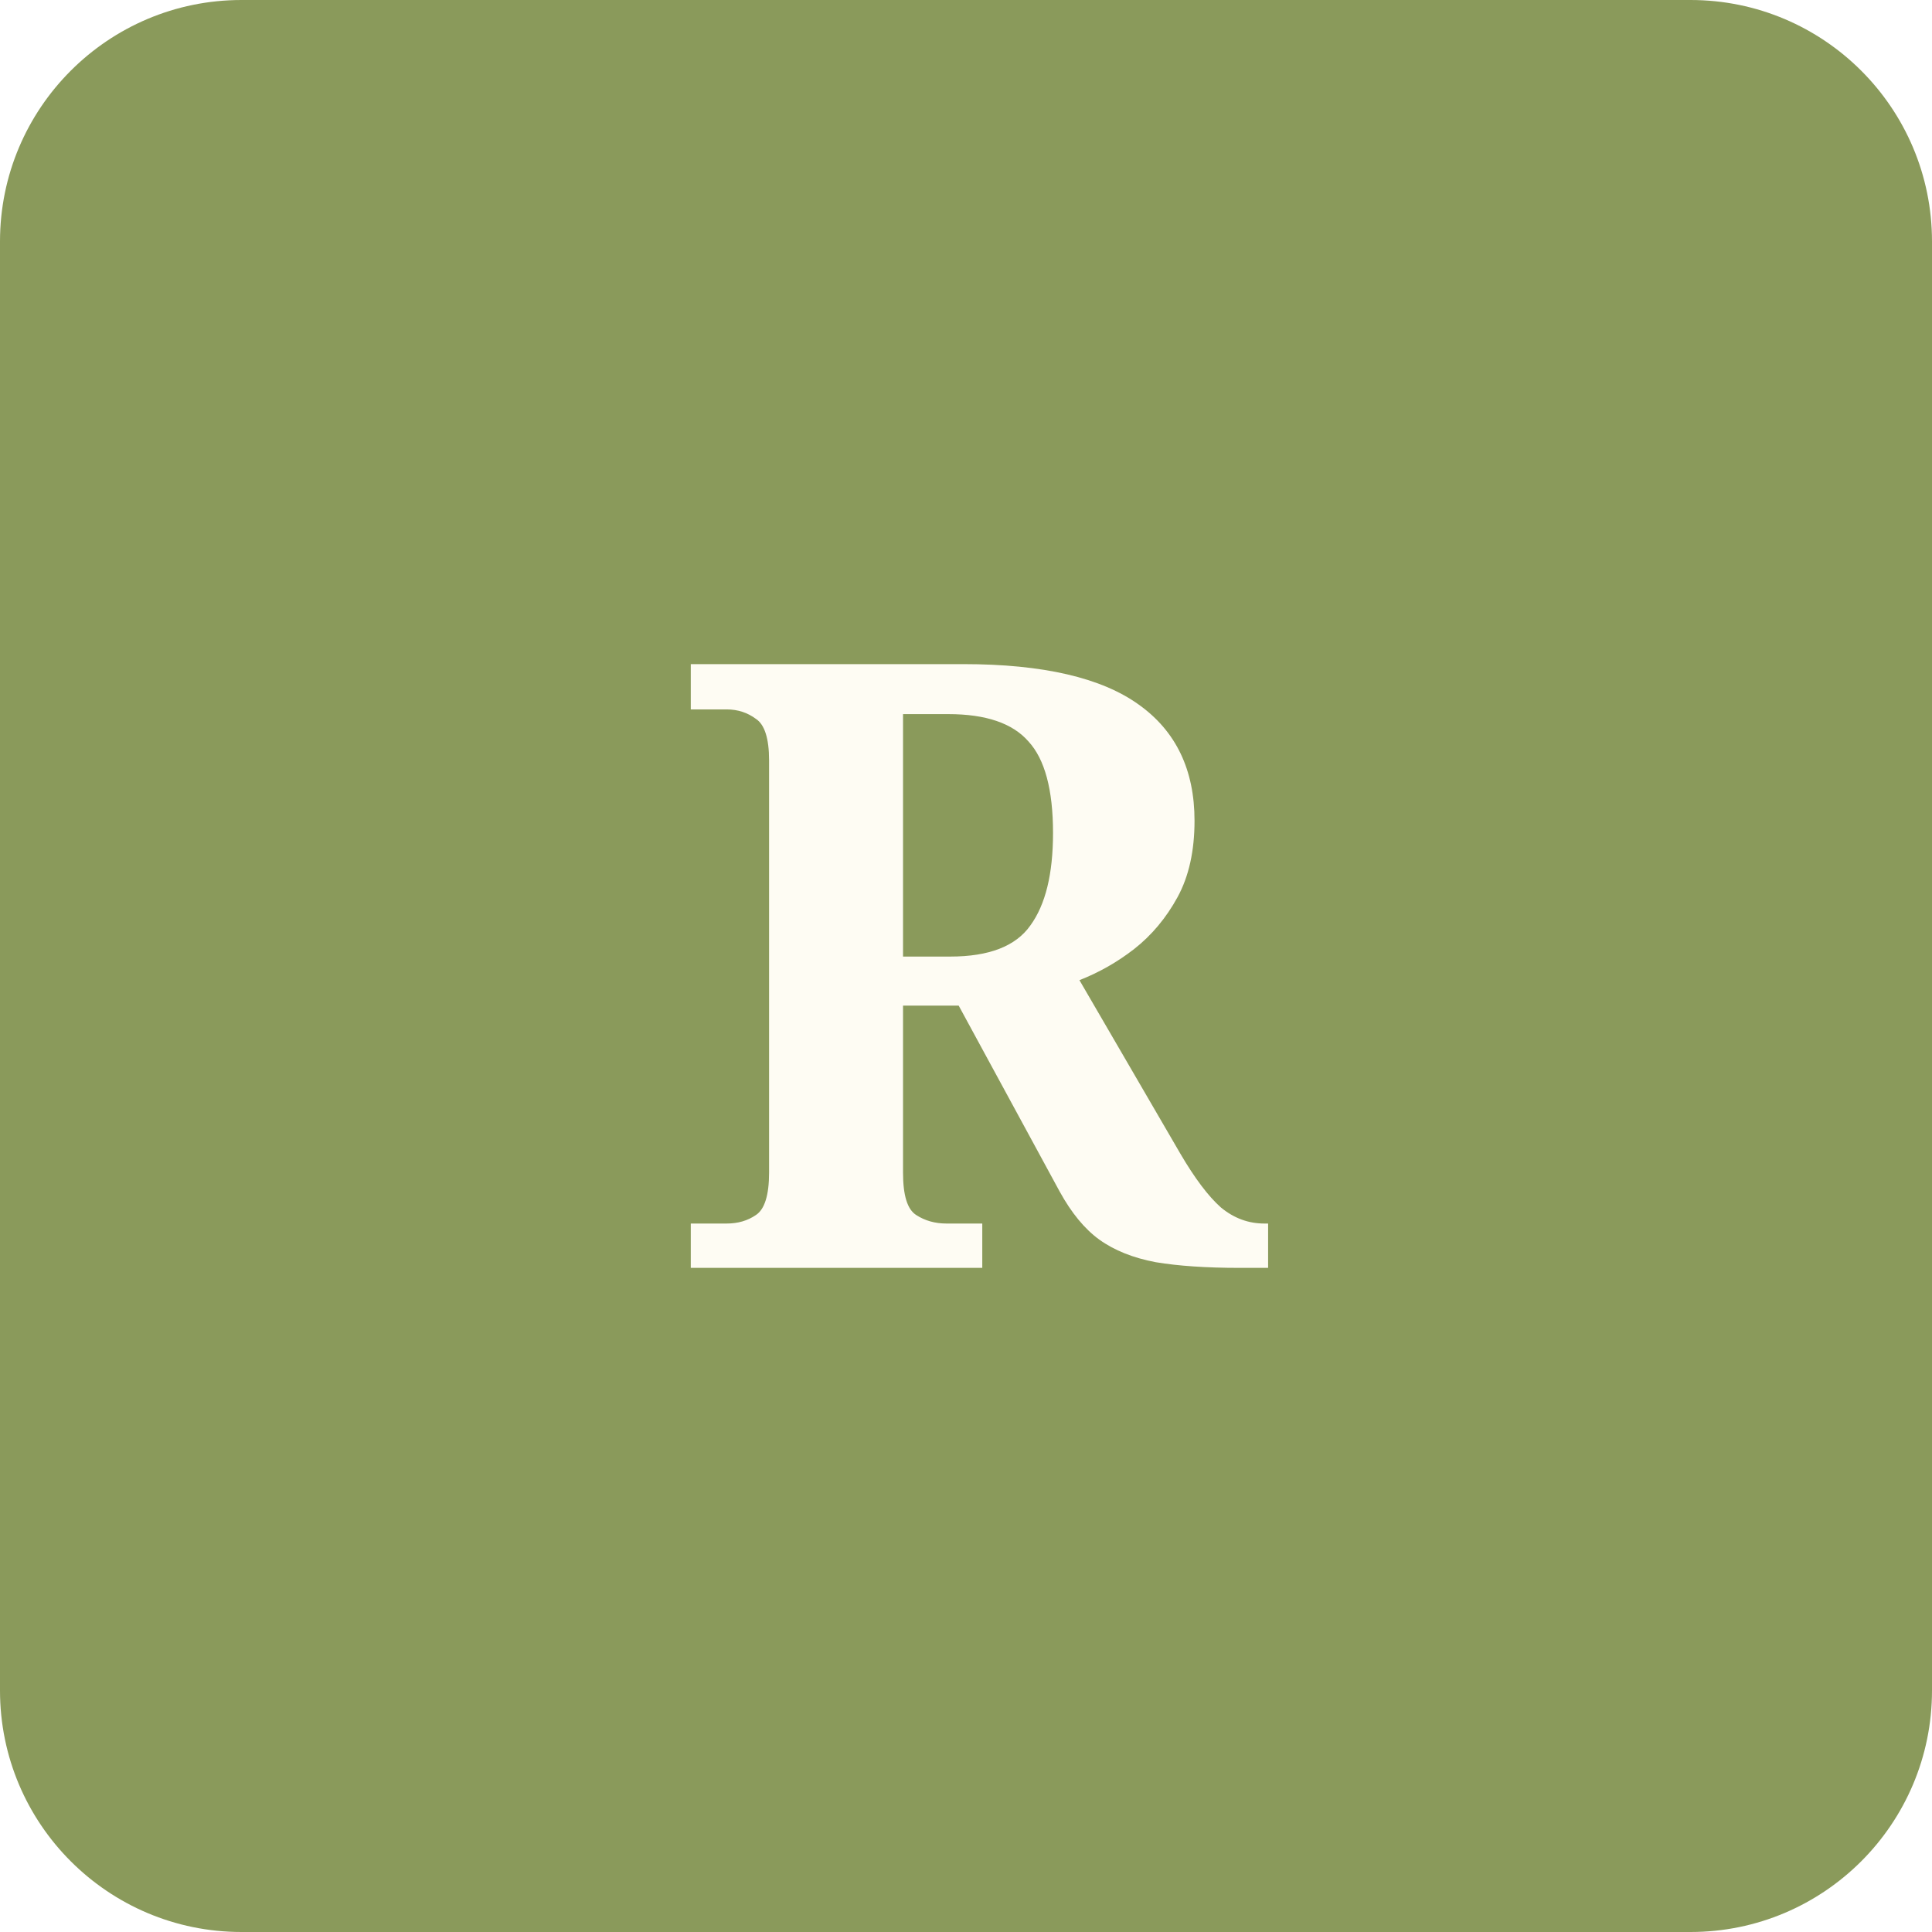
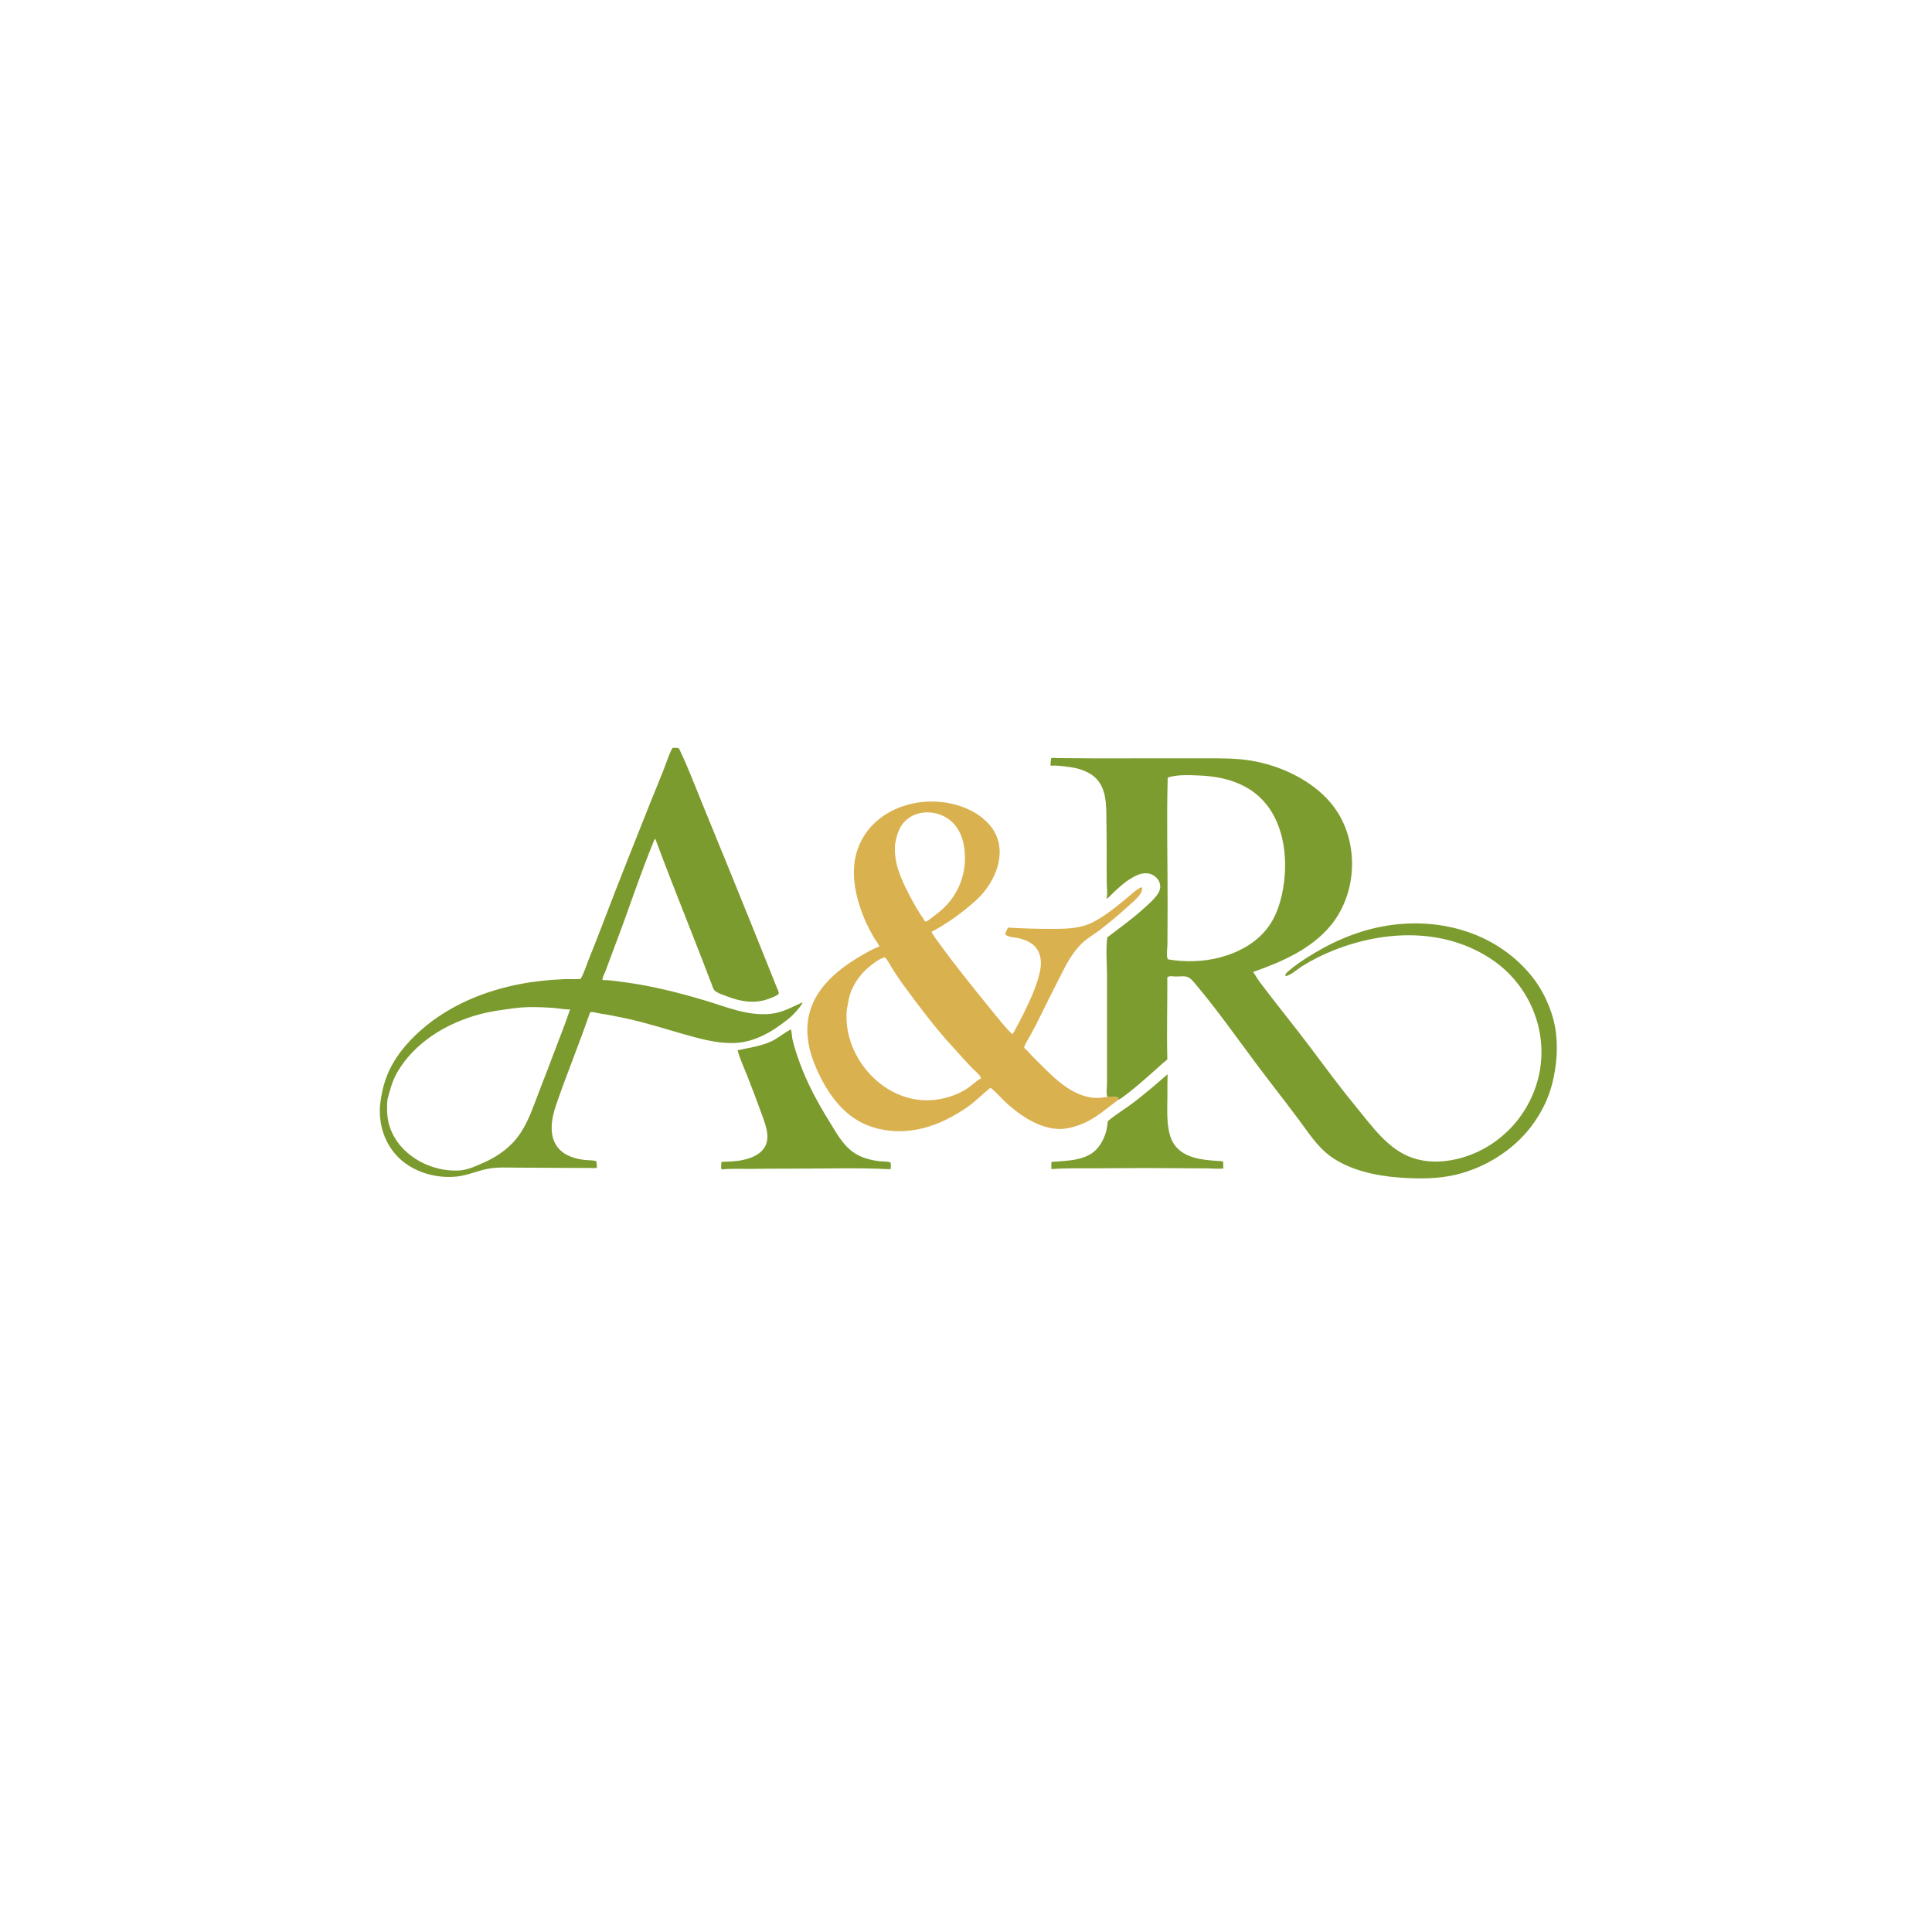
- <svg xmlns="http://www.w3.org/2000/svg" viewBox="0 0 32 32">
-   <rect width="32" height="32" rx="4" fill="#8A9A5B" />
-   <text x="16" y="21" text-anchor="middle" font-family="serif" font-size="14" font-weight="bold" fill="#FEFCF3">R</text>
+ <svg xmlns="http://www.w3.org/2000/svg" shape-rendering="geometricPrecision" width="4000" height="4000" viewBox="0 0 1024 1024">
+   <path d=" M 201.445 585.607 C 202.036 580.507 202.996 575.808 204.792 570.978 C 208.45 561.143 215.576 552.529 223.414 545.724 C 238.302 532.798 256.747 525.156 276.013 521.496 C 283.6 520.054 291.293 519.312 299 518.97 C 301.905 518.841 304.859 519.096 307.752 518.861 C 309.606 515.553 310.744 511.752 312.148 508.235 C 314.754 501.706 317.362 495.177 319.861 488.606 C 327.999 467.207 336.489 445.964 344.97 424.7 C 347.217 419.065 349.606 413.48 351.798 407.824 C 353.268 404.029 354.476 399.963 356.442 396.39 C 357.497 396.434 358.926 396.214 359.882 396.695 C 364.931 407.129 368.974 418.143 373.408 428.862 C 381.653 448.795 389.7 468.807 397.822 488.792 C 401.289 497.323 404.661 505.892 408.126 514.422 C 409.258 517.209 410.351 520.011 411.467 522.806 C 411.912 523.922 412.798 525.49 412.786 526.684 C 411.531 527.967 409.14 528.728 407.491 529.365 C 400.272 532.155 392.488 530.891 385.479 528.135 C 383.448 527.336 380.436 526.525 378.811 525.025 C 377.902 524.186 377.569 522.446 377.098 521.337 C 375.731 518.119 374.593 514.793 373.311 511.539 C 368.896 500.33 364.586 489.074 360.114 477.887 C 357.148 470.465 354.323 462.962 351.446 455.502 C 350.341 452.637 349.299 449.743 348.18 446.885 C 347.996 446.414 347.401 444.347 347.012 444.635 C 339.399 463.039 333.228 482.082 326.146 500.701 C 324.374 505.357 322.651 510.031 320.914 514.699 C 320.561 515.648 318.964 518.653 319.401 519.431 C 323.247 519.442 327.234 520.106 331.05 520.607 C 345.511 522.506 359.457 526.069 373.416 530.203 C 384.717 533.55 396.052 538.522 408.126 537.395 C 414.589 536.791 419.472 533.874 425.209 531.33 C 425.684 531.565 423.944 533.664 423.717 533.954 C 421.835 536.366 419.795 538.545 417.382 540.435 C 408.623 547.297 399.145 552.92 387.628 552.846 C 378.767 552.789 370.322 550.386 361.878 547.979 C 351.857 545.122 341.923 541.953 331.726 539.758 C 326.962 538.732 322.177 537.804 317.36 537.063 C 316.363 536.91 313.551 536.023 312.719 536.647 C 307.06 553.156 300.344 569.302 294.692 585.821 C 292.099 593.399 290.471 603.152 296.79 609.474 C 300.161 612.847 305.279 614.259 309.882 614.782 C 311.86 615.007 314.099 614.881 316.014 615.398 C 316.338 616.534 316.284 617.706 316.387 618.872 C 315.233 619.319 313.725 619.038 312.505 619.038 C 309.593 619.039 306.68 619.051 303.768 619.029 C 293.923 618.952 284.067 618.898 274.216 618.877 C 269.065 618.866 263.591 618.501 258.509 619.494 C 252.836 620.602 247.639 623.074 241.821 623.63 C 229.432 624.815 215.844 620.245 208.206 610.083 C 205.906 607.023 204.109 603.536 202.966 599.882 C 201.555 595.372 201.037 590.313 201.445 585.607 Z M 205.412 582.598 C 205.061 584.615 205.16 586.744 205.185 588.786 C 205.428 608.296 225.189 621.524 243.597 620.365 C 248.079 620.082 252.276 618.001 256.333 616.232 C 262.616 613.493 268.775 609.354 273.218 604.094 C 277.858 598.601 280.805 591.613 283.303 584.949 C 285.655 578.677 288.082 572.428 290.505 566.183 C 293.144 559.379 295.61 552.508 298.283 545.718 C 299.203 543.381 300.068 541.004 300.88 538.628 C 301.015 538.234 302.167 534.977 302.157 534.974 C 299.261 535.141 296.167 534.421 293.269 534.214 C 286.347 533.719 279.028 533.462 272.127 534.426 C 266.093 535.269 260.141 535.994 254.23 537.585 C 236.695 542.304 219.695 552.439 210.46 568.522 C 207.847 573.073 206.768 577.631 205.412 582.598 Z" opacity="1" fill="rgb(124,155,46)" fill-rule="evenodd" />
+   <path d=" M 382.379 615.807 C 386.192 615.659 390.166 615.623 393.902 614.779 C 395.781 614.355 397.692 613.826 399.43 612.981 C 400.822 612.304 402.228 611.466 403.361 610.403 C 409.167 604.959 406.225 597.442 403.952 591.133 C 401.402 584.053 398.735 576.983 395.966 569.986 C 394.241 565.629 392.123 561.185 390.951 556.658 C 397.039 555.288 402.915 554.633 408.692 551.989 C 412.462 550.264 415.541 547.448 419.175 545.594 C 419.75 547.172 419.63 549.251 420.032 550.933 C 421.049 555.193 422.434 559.385 423.944 563.494 C 427.899 574.263 433.349 584.396 439.393 594.12 C 443.001 599.924 446.388 606.503 452.078 610.596 C 456.107 613.494 460.826 614.746 465.678 615.427 C 467.617 615.7 470.318 615.393 472.089 616.221 C 472.079 617.075 472.37 618.986 471.853 619.732 C 454.979 618.816 437.9 619.437 421.003 619.405 C 412.877 619.389 404.753 619.465 396.635 619.53 C 391.99 619.568 387.157 619.309 382.538 619.81 C 381.908 619.087 382.42 616.761 382.379 615.807 Z" opacity="1" fill="rgb(123,155,45)" fill-rule="evenodd" />
+   <path d=" M 586.977 581.302 C 588.486 581.273 594.685 580.697 592.284 583.231 C 587.228 586.978 582.422 591.223 576.811 594.176 C 573.639 595.846 570.367 597.005 566.877 597.806 C 554.839 600.567 542.821 592.899 534.178 585.306 C 530.986 582.502 528.327 579.11 524.947 576.522 C 520.914 579.761 517.337 583.477 513.103 586.484 C 498.452 596.89 481.011 602.907 463.158 597.617 C 447.895 593.096 438.799 580.169 432.646 566.224 C 428.413 556.631 426.277 545.924 429.377 535.695 C 433.357 522.567 444.832 513.279 456.243 506.663 C 459.241 504.925 462.673 502.793 465.982 501.76 C 466.142 500.905 464.154 498.52 463.685 497.726 C 461.557 494.119 459.578 490.465 457.996 486.58 C 453.248 474.926 450.243 461.357 454.918 449.16 C 463.904 425.714 494.587 418.873 515.579 430.109 C 518.554 431.701 521.212 433.745 523.552 436.169 C 535.61 448.654 528.549 467.051 517.261 477.236 C 510.275 483.54 502.073 489.524 493.718 493.895 C 495.146 496.688 497.253 499.203 499.088 501.743 C 502.636 506.65 506.345 511.458 510.101 516.214 C 515.181 522.648 520.25 529.055 525.465 535.379 C 529.015 539.682 532.472 544.236 536.473 548.137 C 537.388 547.419 537.823 546.143 538.368 545.144 C 539.692 542.713 541.021 540.266 542.237 537.779 C 545.701 530.696 549.261 523.3 551.061 515.59 C 552.105 511.118 552.097 506.263 549.208 502.443 C 546.981 499.498 543.086 497.904 539.564 497.194 C 537.32 496.742 534.864 496.781 532.938 495.455 C 532.595 494.349 533.821 492.685 534.25 491.645 C 542.321 492.109 550.421 492.376 558.506 492.33 C 565.941 492.287 572.908 492.123 579.648 488.585 C 586.694 484.886 592.815 479.663 598.892 474.598 C 600.389 473.35 601.864 471.966 603.538 470.957 C 604.098 470.619 604.804 470.157 605.438 470.441 C 605.516 474.252 600.83 477.682 598.274 480.036 C 593.372 484.551 588.277 488.792 583.001 492.859 C 580.057 495.128 576.735 496.974 573.987 499.487 C 568.438 504.559 565.02 511.311 561.705 517.938 C 558.481 524.385 555.165 530.795 552.023 537.281 C 550.174 541.097 548.199 544.885 546.191 548.62 C 545.067 550.711 543.486 552.925 542.785 555.193 C 543.158 555.958 544.205 556.565 544.78 557.223 C 547.001 559.765 549.451 562.111 551.833 564.499 C 561.22 573.911 572.475 584.632 586.977 581.302 Z M 448.908 534.6 C 446.112 559.394 467.843 584.601 493.362 583.114 C 499.726 582.743 506.19 580.83 511.674 577.556 C 514.561 575.832 517.05 573.111 519.965 571.553 C 519.578 569.823 516.897 567.767 515.664 566.502 C 511.903 562.642 508.354 558.575 504.71 554.606 C 495.41 544.474 487.073 533.293 478.931 522.223 C 476.623 519.086 474.467 515.802 472.399 512.504 C 471.458 511.004 470.365 508.582 469.024 507.466 C 466.5 507.867 463.527 510.165 461.552 511.707 C 456.43 515.705 452.477 521.022 450.455 527.238 C 449.664 529.672 449.494 532.142 448.908 534.6 Z M 474.444 447.098 C 473.501 456.531 477.152 465.019 481.371 473.23 C 484.079 478.5 486.991 483.722 490.447 488.54 C 491.543 488.302 492.588 487.367 493.474 486.702 C 495.626 485.087 497.779 483.498 499.755 481.662 C 507.609 474.366 511.82 464.21 511.433 453.488 C 511.214 447.414 509.766 441.244 505.565 436.621 C 499.007 429.405 486.463 428.151 479.424 435.493 C 476.276 438.777 475.328 442.823 474.444 447.098 Z" opacity="1" fill="rgb(218,177,79)" fill-rule="evenodd" />
+   <path d=" M 592.284 583.231 C 594.685 580.697 588.486 581.273 586.977 581.302 C 586.15 579.651 586.754 576.348 586.74 574.504 C 586.702 569.004 586.744 563.503 586.741 558.002 C 586.734 544.502 586.746 531.002 586.743 517.502 C 586.741 510.756 586.025 503.545 586.877 496.852 C 593.519 491.702 600.386 486.915 606.581 481.191 C 609.16 478.808 612.21 476.272 614 473.21 C 616.827 468.375 612.859 463.223 607.88 462.865 C 604.551 462.625 601.535 464.289 598.8 465.988 C 595.6 467.975 592.857 470.597 590.1 473.137 C 588.969 474.18 587.781 475.685 586.46 476.459 C 587.127 473.755 586.609 470.275 586.577 467.495 C 586.518 462.328 586.564 457.158 586.564 451.99 C 586.564 446.308 586.491 440.633 586.419 434.953 C 586.315 426.795 586.725 417.099 579.628 411.385 C 578.159 410.203 576.444 409.292 574.706 408.57 C 572.175 407.519 569.428 406.842 566.708 406.52 C 563.625 406.154 560.058 405.545 556.962 405.878 C 556.501 405.16 557.138 402.869 557.076 401.963 C 557.509 401.438 559.8 401.8 560.506 401.803 C 563.673 401.82 566.839 401.829 570.006 401.873 C 582.835 402.048 595.673 401.927 608.504 401.919 C 618.504 401.913 628.504 401.918 638.504 401.93 C 646.758 401.94 655.265 401.8 663.424 403.207 C 674.58 405.131 685.229 409.286 694.521 415.776 C 700.486 419.942 705.672 425.088 709.448 431.329 C 720.24 449.164 718.748 473.813 705.658 490.086 C 695.315 502.943 679.316 509.848 664.18 515.178 C 665.429 516.839 666.372 518.74 667.633 520.42 C 676.726 532.537 686.367 544.242 695.445 556.377 C 703.138 566.66 710.771 577.006 718.948 586.912 C 727.223 596.937 735.74 609.308 748.633 613.689 C 756.285 616.289 764.188 616.145 771.997 614.348 C 794.172 609.244 811.406 591.082 815.89 568.825 C 820.551 545.697 810.304 521.814 790.915 508.689 C 765.902 491.757 734.222 492.865 707.106 503.589 C 701.194 505.926 695.478 508.755 690.097 512.146 C 687.51 513.776 684.435 516.741 681.407 517.39 C 680.725 516.289 682.663 514.922 683.372 514.313 C 686.044 512.021 688.946 510.016 691.899 508.102 C 704.403 500 717.709 493.921 732.42 491.1 C 761.292 485.563 791.932 493.545 811.123 516.52 C 814.629 520.717 817.595 525.547 819.828 530.538 C 822.273 536.004 824.038 541.739 824.72 547.705 C 825.73 556.531 824.94 565.168 822.851 573.785 C 820.786 582.305 816.833 590.137 811.536 597.099 C 802.019 609.607 787.489 618.67 772.315 622.458 C 762.228 624.976 751.561 624.874 741.264 624.1 C 729.094 623.185 715.345 620.194 705.268 612.925 C 698.302 607.9 693.536 600.387 688.474 593.583 C 680.835 583.315 672.882 573.281 665.236 563.019 C 655.073 549.378 645.124 535.263 634.177 522.242 C 632.932 520.761 631.404 518.651 629.563 517.886 C 627.777 517.144 625.291 517.599 623.394 517.58 C 622.026 517.566 619.764 517.033 618.702 517.989 C 618.785 532.447 618.323 546.959 618.715 561.407 C 618.267 562.171 617.142 562.757 616.484 563.368 C 614.837 564.895 613.152 566.365 611.474 567.856 C 606.002 572.718 600.237 577.829 594.278 582.079 C 593.599 582.438 592.919 582.799 592.284 583.231 Z M 618.903 412.565 C 618.258 435.184 618.927 457.876 618.853 480.502 C 618.831 487.168 618.759 493.833 618.764 500.499 C 618.766 502.665 618.054 506.504 618.951 508.447 C 627.765 510.048 637.877 509.783 646.566 507.476 C 656.278 504.898 665.517 499.995 671.755 491.92 C 675.649 486.878 677.979 480.622 679.366 474.465 C 683.127 457.768 681.434 436.837 669.051 423.877 C 660.637 415.07 648.493 411.628 636.623 411.085 C 631.171 410.835 624.363 410.396 619.106 412.046 C 619.038 412.219 618.97 412.392 618.903 412.565 Z" opacity="1" fill="rgb(125,156,47)" fill-rule="evenodd" />
+   <path d=" M 557.289 615.823 C 565.859 615.144 576.757 615.392 582.433 607.656 C 583.796 605.798 584.934 603.706 585.705 601.535 C 586.549 599.158 586.942 596.804 587.13 594.303 C 591.435 590.575 596.457 587.701 600.969 584.228 C 607.112 579.498 613.048 574.481 618.844 569.345 C 618.849 569.343 618.793 572.495 618.779 572.996 C 618.715 575.329 618.752 577.666 618.757 579.999 C 618.771 587.265 618.075 595.125 620.255 602.159 C 622.926 610.782 630.715 613.706 638.981 614.746 C 641.18 615.023 643.401 615.216 645.613 615.333 C 646.439 615.376 647.75 615.266 648.348 615.902 C 648.337 617.01 648.324 618.207 648.411 619.313 C 645.733 619.662 642.715 619.278 639.997 619.274 C 634 619.265 628.003 619.222 622.006 619.165 C 608.504 619.037 594.997 619.126 581.496 619.231 C 573.462 619.294 565.281 618.999 557.279 619.671 C 557.164 618.389 557.225 617.106 557.289 615.823 Z" opacity="1" fill="rgb(125,157,47)" fill-rule="evenodd" />
</svg>
